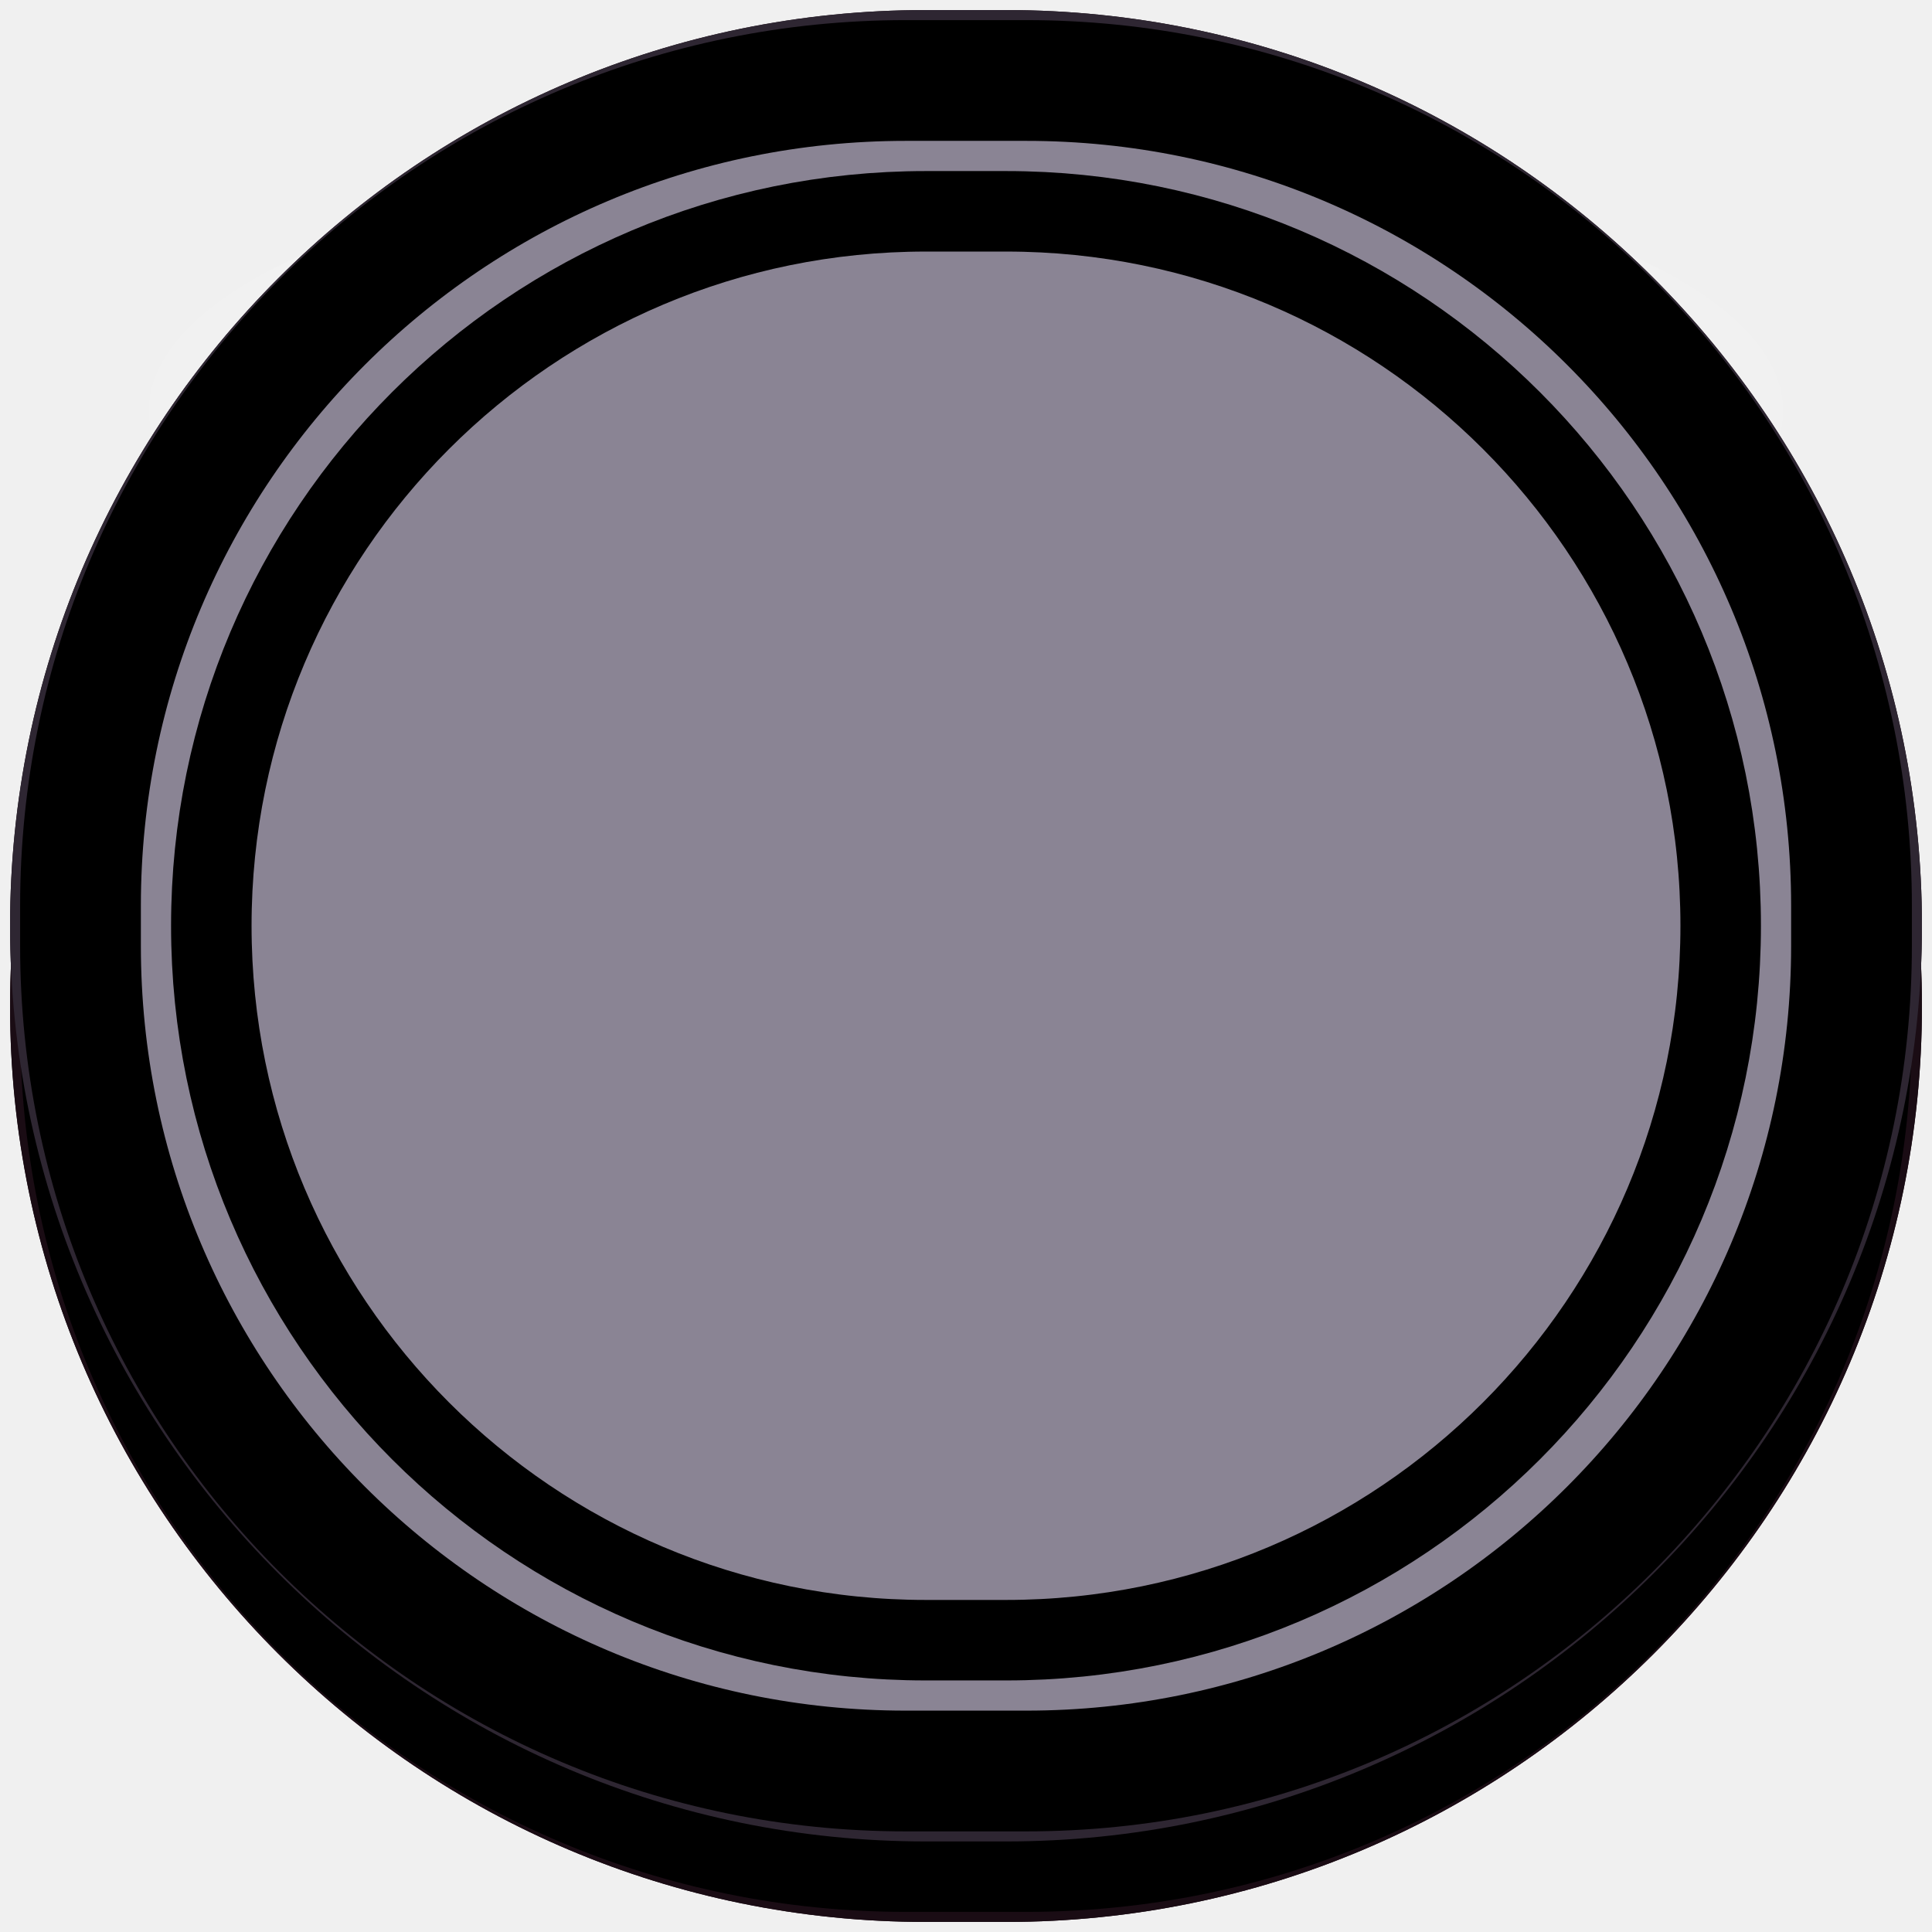
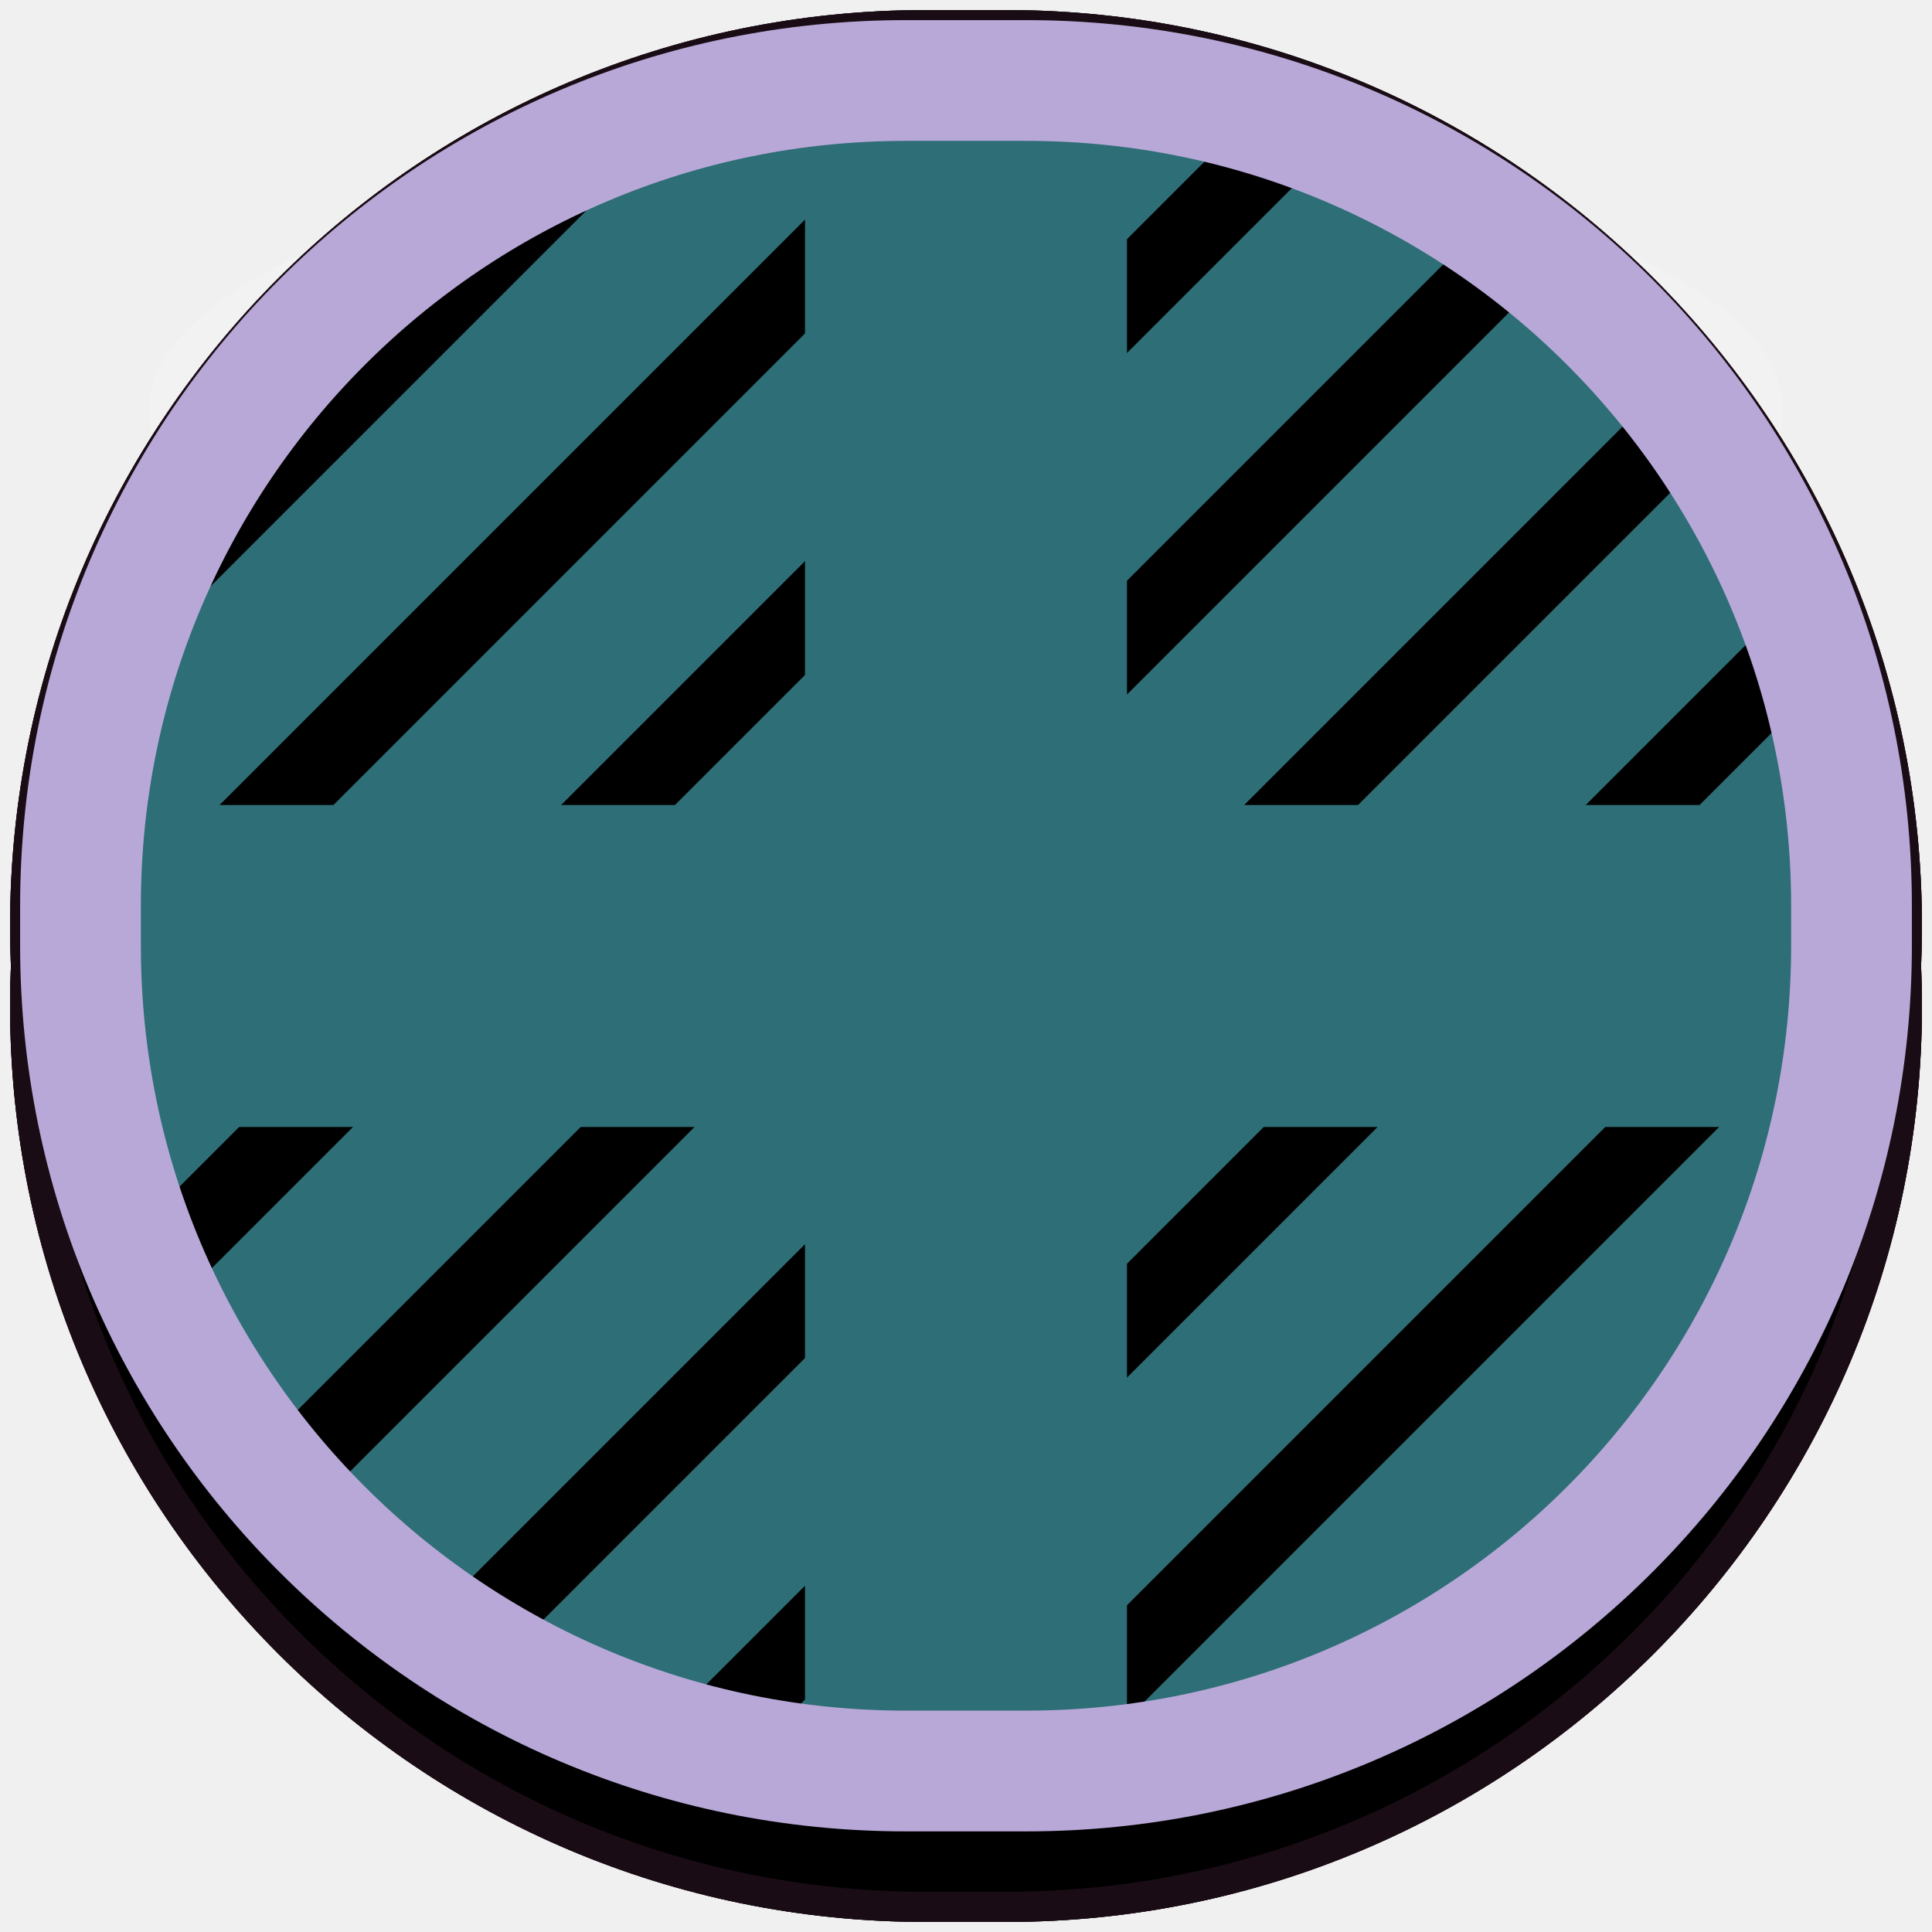
<svg xmlns="http://www.w3.org/2000/svg" width="48" height="48" data-slice="23 22 23 25">
  <defs>
    <linearGradient id="g1" x1="0" y1="0" x2="0" y2="1">
      <stop offset="0" stop-color="#5A3A24" />
      <stop offset="1" stop-color="#3E2716" />
    </linearGradient>
    <linearGradient id="g2" x1="0" y1="0" x2="0" y2="1">
      <stop offset="0" stop-color="#FFFFFF" stop-opacity="0.122" />
      <stop offset="0.7" stop-color="#FFFFFF" stop-opacity="0.055" />
      <stop offset="1" stop-color="#FFFFFF" stop-opacity="0.024" />
    </linearGradient>
    <linearGradient id="g3" x1="0" y1="0" x2="0" y2="1">
      <stop offset="0" stop-color="#FFDCB4" stop-opacity="0.4" />
      <stop offset="0.45" stop-color="#FFDCB4" stop-opacity="0" />
      <stop offset="1" stop-color="#FFDCB4" stop-opacity="0" />
    </linearGradient>
    <linearGradient id="g4" x1="0" y1="0" x2="0" y2="1">
      <stop offset="0" stop-color="#000000" stop-opacity="0" />
      <stop offset="0.55" stop-color="#000000" stop-opacity="0" />
      <stop offset="1" stop-color="#000000" stop-opacity="0.349" />
    </linearGradient>
    <linearGradient id="g5" x1="0" y1="0" x2="0" y2="1">
      <stop offset="0" stop-color="#F9DE9C" />
      <stop offset="0.4" stop-color="#E9B65C" />
      <stop offset="1" stop-color="#C88A35" />
    </linearGradient>
    <linearGradient id="g6" x1="0" y1="0" x2="0" y2="1">
      <stop offset="0" stop-color="#4A2E1C" />
      <stop offset="1" stop-color="#321E10" />
    </linearGradient>
    <linearGradient id="g7" x1="0" y1="0" x2="0" y2="1">
      <stop offset="0" stop-color="#000000" stop-opacity="0.4" />
      <stop offset="0.45" stop-color="#000000" stop-opacity="0" />
      <stop offset="1" stop-color="#000000" stop-opacity="0" />
    </linearGradient>
    <linearGradient id="g8" x1="0" y1="0" x2="0" y2="1">
      <stop offset="0" stop-color="#C88A35" />
      <stop offset="0.6" stop-color="#E9B65C" />
      <stop offset="1" stop-color="#E9B65C" />
    </linearGradient>
+     <linearGradient id="g9" x1="0" y1="0" x2="0" y2="1">
+       <stop offset="0" stop-color="#3A8A90" />
+       <stop offset="1" stop-color="#245A66" />
+     </linearGradient>
+     <pattern id="s10" width="6" height="6" patternUnits="userSpaceOnUse" patternTransform="rotate(45)">
+       <rect width="2.5" height="6" fill="#FFFFFF" fill-opacity="0.141" />
+     </pattern>
+     <mask id="m11" maskUnits="userSpaceOnUse" x="0" y="0" width="48" height="48">
+       <rect x="0" y="0" width="20" height="20" fill="#FFFFFF" />
+       <rect x="0" y="28" width="20" height="20" fill="#FFFFFF" />
+       <rect x="28" y="0" width="20" height="20" fill="#FFFFFF" />
+       <rect x="28" y="28" width="20" height="20" fill="#FFFFFF" />
+     </mask>
+     <linearGradient id="g12" x1="0" y1="0" x2="0" y2="1">
+       <stop offset="0" stop-color="#FFFFFF" stop-opacity="0.102" />
+       <stop offset="0.7" stop-color="#FFFFFF" stop-opacity="0.043" />
+       <stop offset="1" stop-color="#FFFFFF" stop-opacity="0.02" />
+     </linearGradient>
+     <linearGradient id="g13" x1="0" y1="0" x2="0" y2="1">
+       <stop offset="0" stop-color="#FFFFFF" stop-opacity="0.4" />
+       <stop offset="0.45" stop-color="#FFFFFF" stop-opacity="0" />
+       <stop offset="1" stop-color="#FFFFFF" stop-opacity="0" />
+     </linearGradient>
+     <linearGradient id="g14" x1="0" y1="0" x2="0" y2="1">
+       <stop offset="0" stop-color="#000000" stop-opacity="0" />
+       <stop offset="0.55" stop-color="#000000" stop-opacity="0" />
+       <stop offset="1" stop-color="#000000" stop-opacity="0.349" />
+     </linearGradient>
+     <pattern id="s15" width="6" height="6" patternUnits="userSpaceOnUse" patternTransform="rotate(45)">
+       <rect width="2" height="6" fill="#000000" />
+     </pattern>
+     <mask id="m16" maskUnits="userSpaceOnUse" x="0" y="0" width="48" height="48">
+       <rect x="0" y="0" width="20" height="20" fill="#FFFFFF" />
+       <rect x="0" y="28" width="20" height="20" fill="#FFFFFF" />
+       <rect x="28" y="0" width="20" height="20" fill="#FFFFFF" />
+       <rect x="28" y="28" width="20" height="20" fill="#FFFFFF" />
+     </mask>
  </defs>
  <g data-state="normal">
    <rect x="1" y="3" width="46" height="44" rx="22" fill="#2A1A10" stroke="#1A0C14" stroke-width="1.5" />
    <rect x="1" y="1" width="46" height="44" rx="22" fill="url(#g1)" />
    <rect x="3.7" y="3.7" width="40.6" height="13" rx="19.3" fill="url(#g2)" />
    <rect x="3.1" y="3.1" width="41.8" height="39.8" rx="19.9" fill="none" stroke="url(#g3)" stroke-width="1.5" />
    <rect x="3.25" y="3.25" width="41.5" height="39.5" rx="19.75" fill="none" stroke="url(#g4)" stroke-width="1.8" />
    <rect x="2.85" y="2.85" width="42.3" height="40.3" rx="20.15" fill="none" stroke="url(#g5)" stroke-width="2.2" />
    <rect x="4.35" y="4.35" width="39.3" height="37.3" rx="18.65" fill="none" stroke="#8A5A1C" stroke-width="0.8" stroke-opacity="0.7" />
    <rect x="1" y="1" width="46" height="44" rx="22" fill="none" stroke="#1A0C14" stroke-width="1.5" />
  </g>
  <g data-state="normal" data-mode="hc">
    <rect x="1" y="3" width="46" height="44" rx="22" fill="#000000" />
    <rect x="1" y="1" width="46" height="44" rx="22" fill="#2A1A10" />
    <rect x="2" y="2" width="44" height="42" rx="20.5" fill="none" stroke="#000000" stroke-width="3" />
    <rect x="5.25" y="5.25" width="37.5" height="35.5" rx="17.75" fill="none" stroke="#F2C14E" stroke-width="2.5" />
  </g>
  <g data-state="pressed">
    <rect x="1" y="3" width="46" height="44" rx="22" fill="url(#g6)" />
    <rect x="3.45" y="5.45" width="41.1" height="39.1" rx="19.55" fill="none" stroke="url(#g7)" stroke-width="2.2" />
    <rect x="2.85" y="4.85" width="42.3" height="40.3" rx="20.15" fill="none" stroke="url(#g8)" stroke-width="2.2" />
    <rect x="4.35" y="6.35" width="39.3" height="37.3" rx="18.65" fill="none" stroke="#8A5A1C" stroke-width="0.8" stroke-opacity="0.7" />
    <rect x="1" y="3" width="46" height="44" rx="22" fill="none" stroke="#1A0C14" stroke-width="1.5" />
  </g>
  <g data-state="pressed" data-mode="hc">
    <rect x="1" y="3" width="46" height="44" rx="22" fill="#5A3A24" />
    <rect x="2" y="4" width="44" height="42" rx="20.5" fill="none" stroke="#000000" stroke-width="3" />
    <rect x="5.25" y="7.25" width="37.5" height="35.5" rx="17.75" fill="none" stroke="#F2C14E" stroke-width="2.5" />
  </g>
  <g data-state="disabled">
    <rect x="1" y="1" width="46" height="44" rx="22" fill="#6A5A50" />
    <rect x="3.45" y="3.45" width="41.1" height="39.1" rx="19.55" fill="none" stroke="#2E2632" stroke-width="1.2" />
    <rect x="1" y="1" width="46" height="44" rx="22" fill="none" stroke="#2E2632" stroke-width="1.5" />
  </g>
  <g data-state="disabled" data-mode="hc">
    <rect x="1" y="1" width="46" height="44" rx="22" fill="#8A8494" />
    <rect x="2" y="2" width="44" height="42" rx="20.5" fill="none" stroke="#000000" stroke-width="3" />
    <rect x="5.25" y="5.25" width="37.5" height="35.5" rx="17.75" fill="none" stroke="#000000" stroke-width="2" />
  </g>
+   <g data-state="locked">
+     <rect x="1" y="3" width="46" height="44" rx="22" fill="#0A0408" stroke="#1A0C14" stroke-width="1.5" />
+     <rect x="1" y="1" width="46" height="44" rx="22" fill="url(#g9)" />
+     <rect x="1" y="1" width="46" height="44" rx="22" fill="url(#s10)" mask="url(#m11)" />
+     <rect x="3.7" y="3.7" width="40.6" height="13" rx="19.3" fill="url(#g12)" />
+     <rect x="3.1" y="3.1" width="41.8" height="39.8" rx="19.9" fill="none" stroke="url(#g13)" stroke-width="1.5" />
+     <rect x="3.25" y="3.25" width="41.5" height="39.5" rx="19.75" fill="none" stroke="url(#g14)" stroke-width="1.8" />
+     <rect x="1" y="1" width="46" height="44" rx="22" fill="none" stroke="#1A0C14" stroke-width="1.5" />
+   </g>
+   <g data-state="locked" data-mode="hc">
+     <rect x="1" y="3" width="46" height="44" rx="22" fill="#000000" />
+     <rect x="1" y="1" width="46" height="44" rx="22" fill="#2E6E76" />
+     <rect x="1" y="1" width="46" height="44" rx="22" fill="url(#s15)" mask="url(#m16)" />
+     <rect x="2" y="2" width="44" height="42" rx="20.5" fill="none" stroke="#B8A8D8" stroke-width="3" />
+   </g>
</svg>
